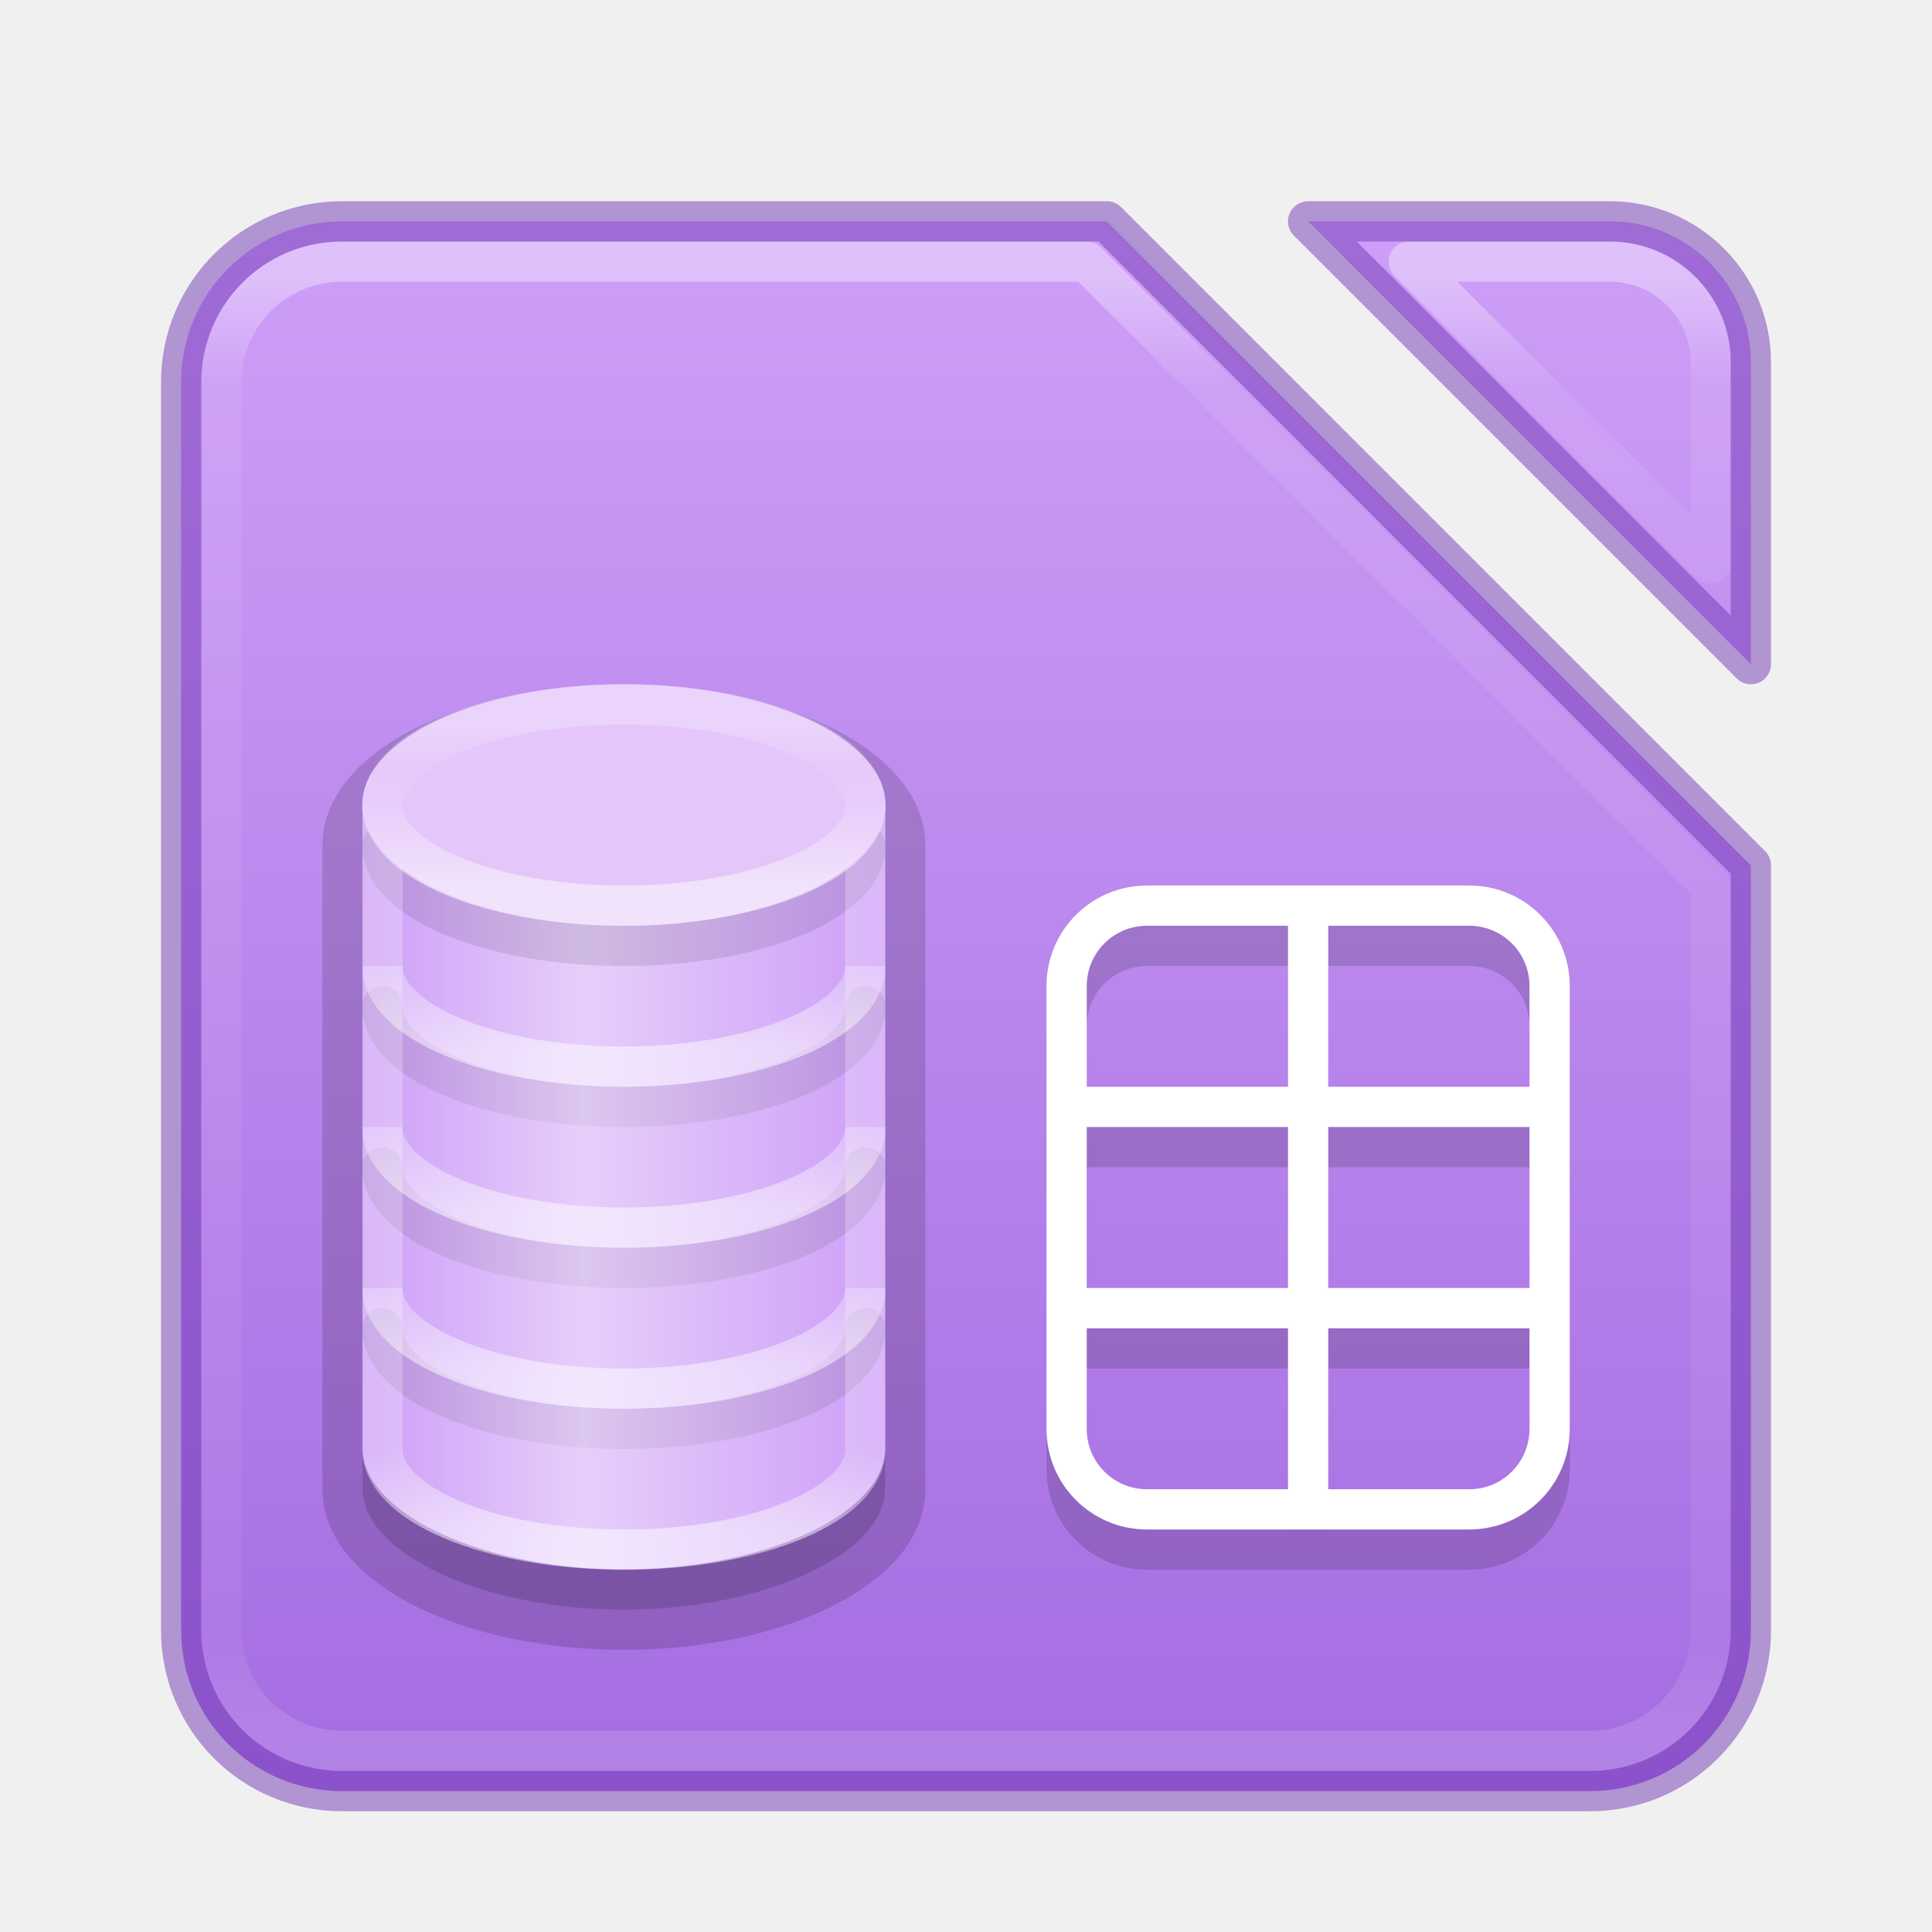
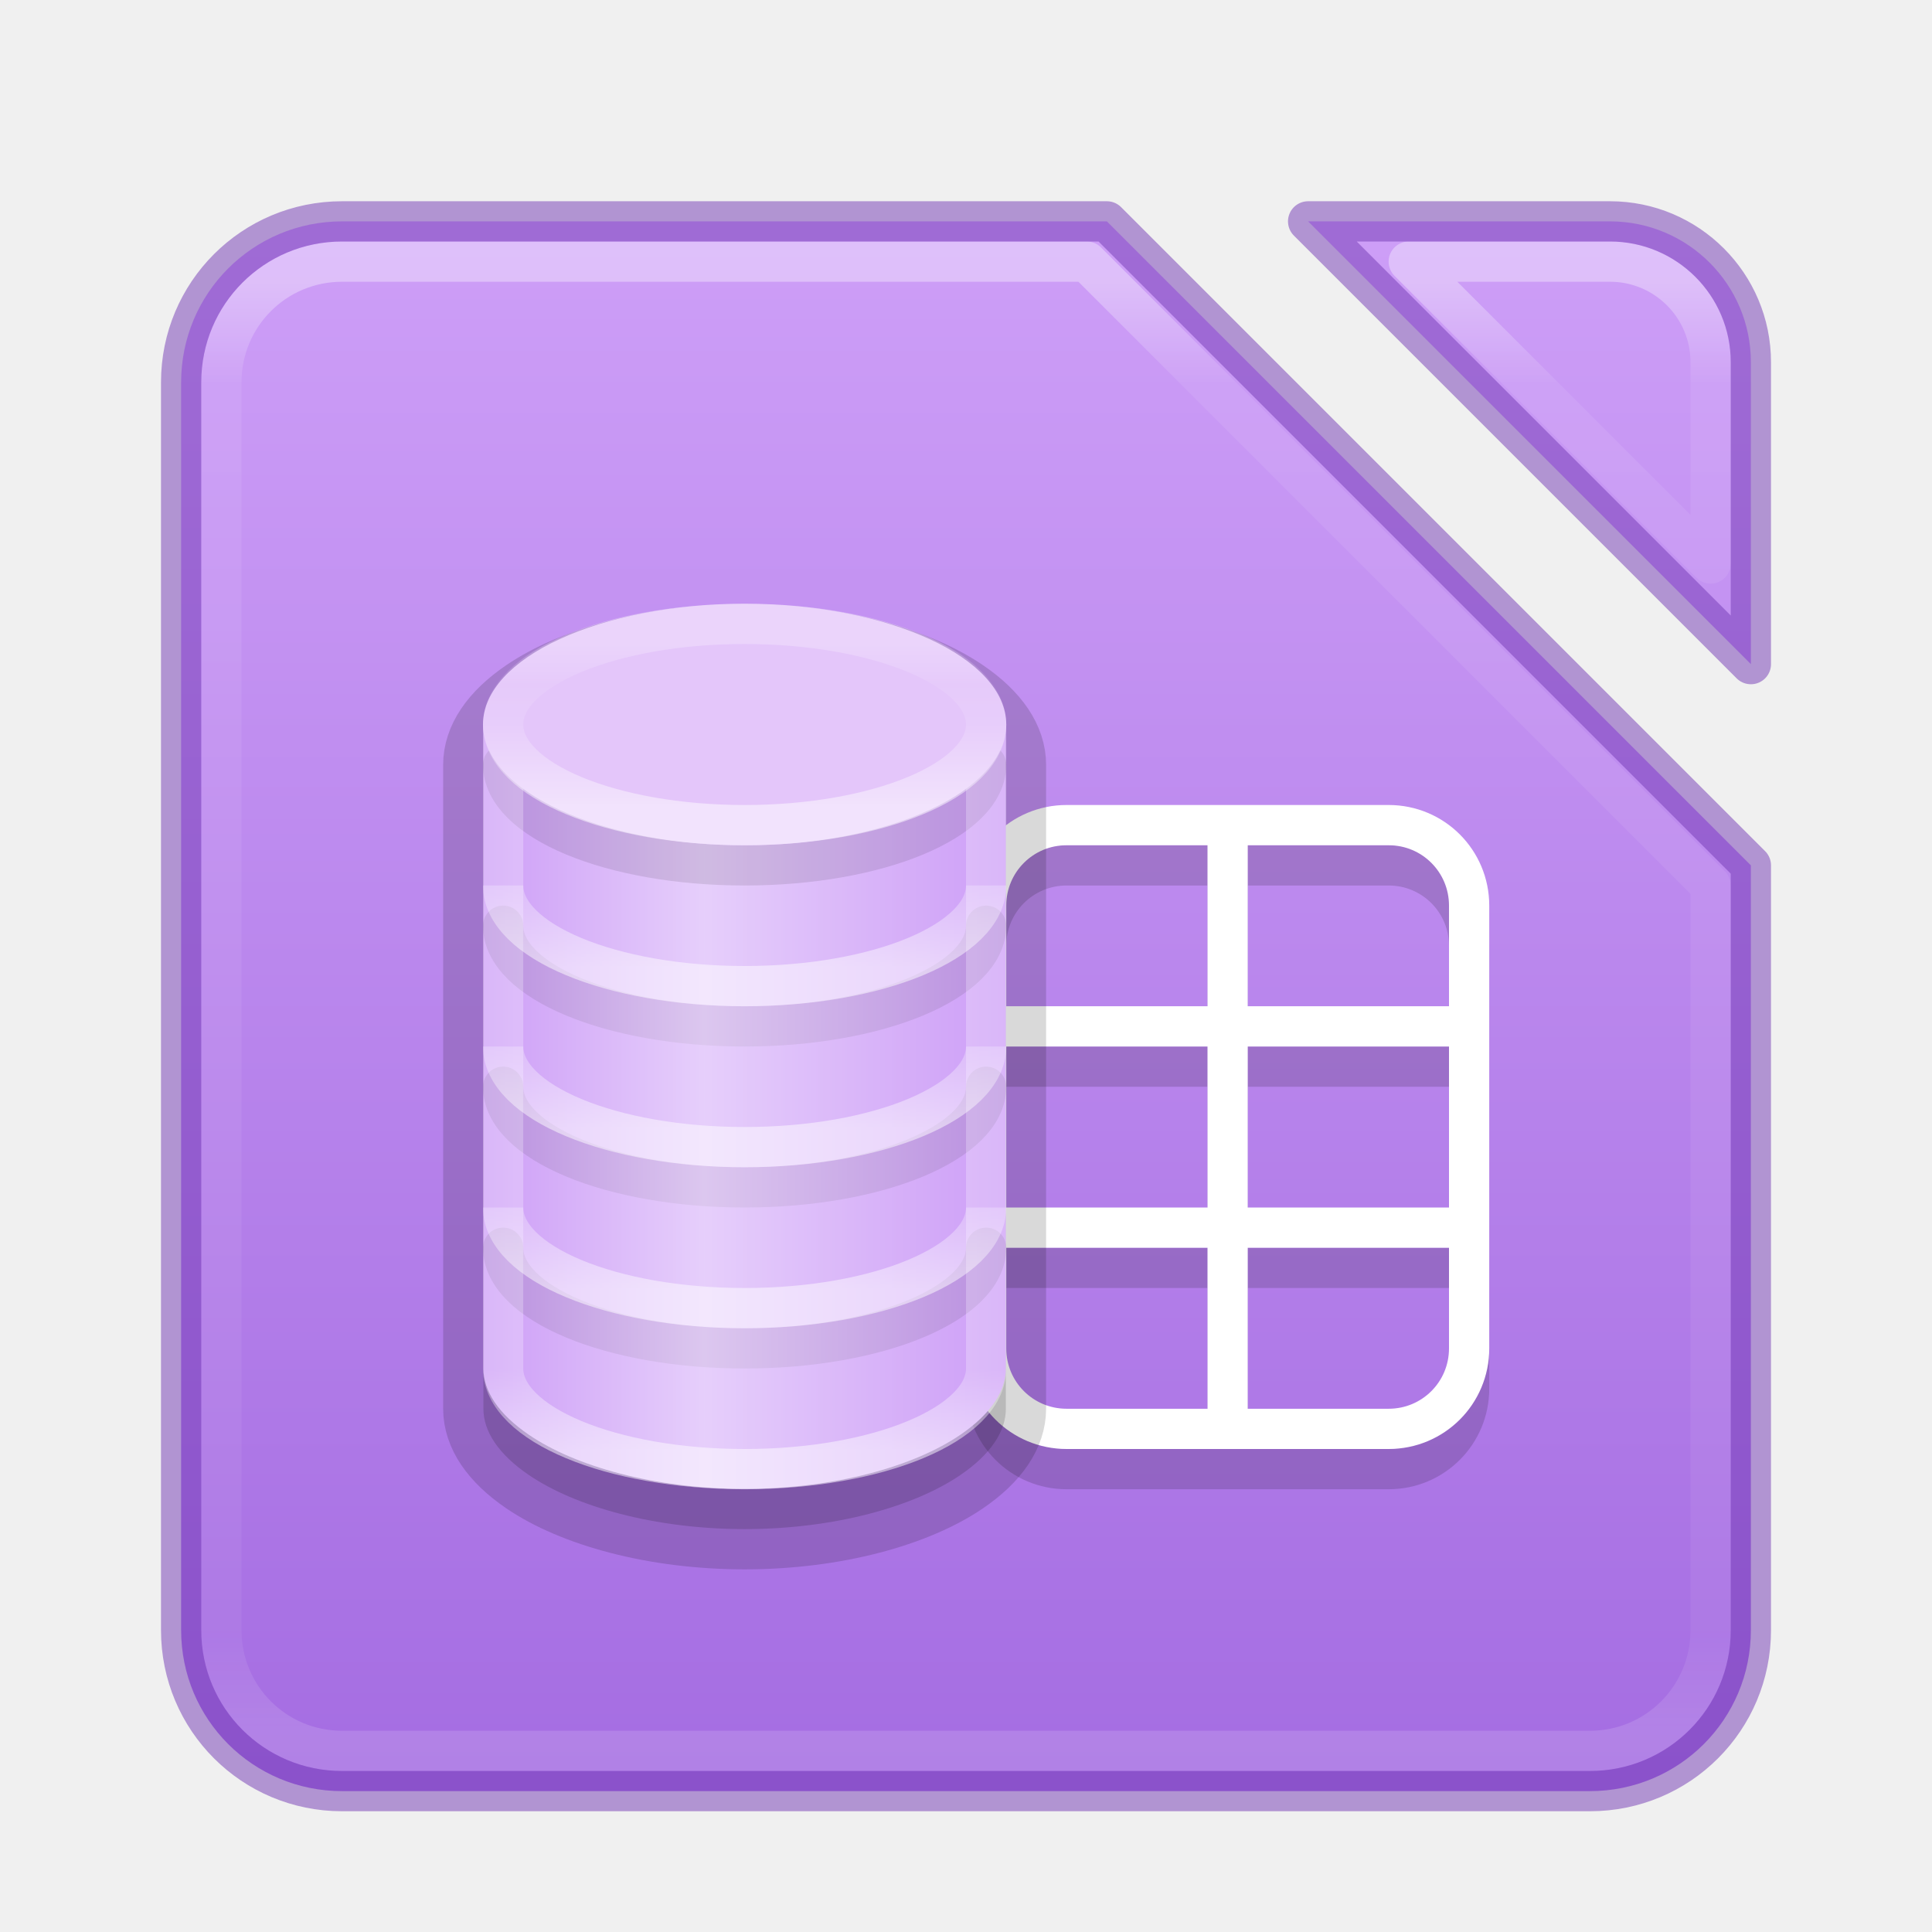
<svg xmlns="http://www.w3.org/2000/svg" xmlns:xlink="http://www.w3.org/1999/xlink" id="svg3489" height="48" width="48" version="1.1" xml:space="preserve">
  <defs id="defs3491">
    <linearGradient id="linearGradient55">
      <stop style="stop-color:#ffffff;stop-opacity:1;" offset="0" id="stop57" />
      <stop style="stop-color:#ffffff;stop-opacity:0.247;" offset="0.5" id="stop59" />
      <stop style="stop-color:#ffffff;stop-opacity:0.15;" offset="0.75" id="stop58" />
      <stop style="stop-color:#ffffff;stop-opacity:0.5;" offset="1" id="stop56" />
    </linearGradient>
    <linearGradient id="linearGradient53">
      <stop style="stop-color:#ffffff;stop-opacity:0;" offset="0" id="stop53" />
      <stop style="stop-color:#ffffff;stop-opacity:1;" offset="0.423" id="stop55" />
      <stop style="stop-color:#ffffff;stop-opacity:0;" offset="1" id="stop54" />
    </linearGradient>
    <linearGradient id="linearGradient52">
      <stop style="stop-color:#ffffff;stop-opacity:1;" offset="0" id="stop47" />
      <stop style="stop-color:#ffffff;stop-opacity:0.25;" offset="0.25" id="stop50" />
      <stop style="stop-color:#ffffff;stop-opacity:0.25;" offset="0.75" id="stop51" />
      <stop style="stop-color:#ffffff;stop-opacity:0.5;" offset="1" id="stop52" />
    </linearGradient>
    <linearGradient id="linearGradient46">
      <stop style="stop-color:#ffffff;stop-opacity:1;" offset="0" id="stop39" />
      <stop style="stop-color:#ffffff;stop-opacity:0.25;" offset="0.167" id="stop42" />
      <stop style="stop-color:#ffffff;stop-opacity:0.25;" offset="0.833" id="stop43" />
      <stop style="stop-color:#ffffff;stop-opacity:0.5;" offset="1" id="stop46" />
    </linearGradient>
    <linearGradient id="linearGradient26">
      <stop style="stop-color:#ffffff;stop-opacity:1;" offset="0" id="stop31" />
      <stop style="stop-color:#ffffff;stop-opacity:0.25;" offset="0.125" id="stop33" />
      <stop style="stop-color:#ffffff;stop-opacity:0.25;" offset="0.875" id="stop38" />
      <stop style="stop-color:#ffffff;stop-opacity:0.5;" offset="1" id="stop32" />
    </linearGradient>
    <linearGradient id="linearGradient1">
      <stop style="stop-color:#cd9ef7;stop-opacity:1;" offset="0" id="stop5" />
      <stop style="stop-color:#a56de2;stop-opacity:1;" offset="1" id="stop8" />
    </linearGradient>
    <linearGradient id="linearGradient1201">
      <stop id="stop1193" style="stop-color:#ffffff;stop-opacity:1" offset="0" />
      <stop id="stop1195" style="stop-color:#ffffff;stop-opacity:0.235" offset="0.07" />
      <stop id="stop1197" style="stop-color:#ffffff;stop-opacity:0.157" offset="0.932" />
      <stop id="stop1199" style="stop-color:#ffffff;stop-opacity:0.392" offset="1" />
    </linearGradient>
    <linearGradient x1="39" y1="6" x2="39" y2="41.945" id="linearGradient3058-5" xlink:href="#linearGradient1201" gradientUnits="userSpaceOnUse" gradientTransform="translate(4e-6,1.000006)" />
    <style id="style1">.g{fill:#000;}.g,.h,.i{stroke-width:0px;}.h{fill:url(#e);}.i{fill:#fff;}</style>
    <style id="style1-6">.cls-1{fill:#fff;}</style>
    <style id="style1-67">.cls-1{fill:#fff;}</style>
    <style id="style1-56">.g{fill:#000;}.g,.h,.i{stroke-width:0px;}.h{fill:url(#e);}.i{fill:#fff;}</style>
    <style id="style1-7">.g{fill:#000;}.g,.h,.i{stroke-width:0px;}.h{fill:url(#e);}.i{fill:#fff;}</style>
    <style id="style1-5">.g{fill:#000;}.g,.h,.i{stroke-width:0px;}.h{fill:url(#e);}.i{fill:#fff;}</style>
    <style id="style1-3">.g{fill:#000;}.g,.h,.i{stroke-width:0px;}.h{fill:url(#e);}.i{fill:#fff;}</style>
    <style id="style1-6-1">.cls-1{fill:#fff;}</style>
    <style id="style1-2">.g{fill:#000;}.g,.h,.i{stroke-width:0px;}.h{fill:url(#e);}.i{fill:#fff;}</style>
    <style id="style1-6-8">.cls-1{fill:#fff;}</style>
    <style id="style1-0">.g{fill:#000;}.g,.h,.i{stroke-width:0px;}.h{fill:url(#e);}.i{fill:#fff;}</style>
    <style id="style1-7-23">.g{fill:#000;}.g,.h,.i{stroke-width:0px;}.h{fill:url(#e);}.i{fill:#fff;}</style>
    <style id="style1-5-7">.g{fill:#000;}.g,.h,.i{stroke-width:0px;}.h{fill:url(#e);}.i{fill:#fff;}</style>
    <style id="style1-3-2">.g{fill:#000;}.g,.h,.i{stroke-width:0px;}.h{fill:url(#e);}.i{fill:#fff;}</style>
    <style id="style1-6-28">.cls-1{fill:#fff;}</style>
    <style id="style1-62">.g{fill:#000;}.g,.h,.i{stroke-width:0px;}.h{fill:url(#e);}.i{fill:#fff;}</style>
    <style id="style1-6-9">.cls-1{fill:#fff;}</style>
    <style id="style1-67-1">.cls-1{fill:#fff;}</style>
    <style id="style1-56-2">.g{fill:#000;}.g,.h,.i{stroke-width:0px;}.h{fill:url(#e);}.i{fill:#fff;}</style>
    <style id="style1-7-1">.g{fill:#000;}.g,.h,.i{stroke-width:0px;}.h{fill:url(#e);}.i{fill:#fff;}</style>
    <style id="style1-5-2">.g{fill:#000;}.g,.h,.i{stroke-width:0px;}.h{fill:url(#e);}.i{fill:#fff;}</style>
    <style id="style1-3-7">.g{fill:#000;}.g,.h,.i{stroke-width:0px;}.h{fill:url(#e);}.i{fill:#fff;}</style>
    <style id="style1-6-1-9">.cls-1{fill:#fff;}</style>
    <style id="style1-2-3">.g{fill:#000;}.g,.h,.i{stroke-width:0px;}.h{fill:url(#e);}.i{fill:#fff;}</style>
    <style id="style1-6-8-1">.cls-1{fill:#fff;}</style>
    <style id="style1-79">.g{fill:#000;}.g,.h,.i{stroke-width:0px;}.h{fill:url(#e);}.i{fill:#fff;}</style>
    <style id="style1-7-2">.g{fill:#000;}.g,.h,.i{stroke-width:0px;}.h{fill:url(#e);}.i{fill:#fff;}</style>
    <style id="style1-5-0">.g{fill:#000;}.g,.h,.i{stroke-width:0px;}.h{fill:url(#e);}.i{fill:#fff;}</style>
    <style id="style1-53">.g{fill:#000;}.g,.h,.i{stroke-width:0px;}.h{fill:url(#e);}.i{fill:#fff;}</style>
    <style id="style1-6-2">.cls-1{fill:#fff;}</style>
    <style id="style1-67-3">.cls-1{fill:#fff;}</style>
    <style id="style1-675">.g{fill:#000;}.g,.h,.i{stroke-width:0px;}.h{fill:url(#e);}.i{fill:#fff;}</style>
    <style id="style1-7-3">.g{fill:#000;}.g,.h,.i{stroke-width:0px;}.h{fill:url(#e);}.i{fill:#fff;}</style>
    <style id="style1-5-5">.g{fill:#000;}.g,.h,.i{stroke-width:0px;}.h{fill:url(#e);}.i{fill:#fff;}</style>
    <style id="style1-3-9">.g{fill:#000;}.g,.h,.i{stroke-width:0px;}.h{fill:url(#e);}.i{fill:#fff;}</style>
    <style id="style1-6-6">.cls-1{fill:#fff;}</style>
    <style id="style1-70">.g{fill:#000;}.g,.h,.i{stroke-width:0px;}.h{fill:url(#e);}.i{fill:#fff;}</style>
    <style id="style1-6-3">.cls-1{fill:#fff;}</style>
    <style id="style1-74">.g{fill:#000;}.g,.h,.i{stroke-width:0px;}.h{fill:url(#e);}.i{fill:#fff;}</style>
    <style id="style1-6-99">.cls-1{fill:#fff;}</style>
    <style id="style1-67-4">.cls-1{fill:#fff;}</style>
    <style id="style1-53-2">.g{fill:#000;}.g,.h,.i{stroke-width:0px;}.h{fill:url(#e);}.i{fill:#fff;}</style>
    <style id="style1-6-5">.cls-1{fill:#fff;}</style>
    <style id="style1-67-6">.cls-1{fill:#fff;}</style>
    <style id="style1-56-5">.g{fill:#000;}.g,.h,.i{stroke-width:0px;}.h{fill:url(#e);}.i{fill:#fff;}</style>
    <style id="style1-7-34">.g{fill:#000;}.g,.h,.i{stroke-width:0px;}.h{fill:url(#e);}.i{fill:#fff;}</style>
    <style id="style1-5-9">.g{fill:#000;}.g,.h,.i{stroke-width:0px;}.h{fill:url(#e);}.i{fill:#fff;}</style>
    <style id="style1-3-0">.g{fill:#000;}.g,.h,.i{stroke-width:0px;}.h{fill:url(#e);}.i{fill:#fff;}</style>
    <style id="style1-6-1-2">.cls-1{fill:#fff;}</style>
    <style id="style1-2-0">.g{fill:#000;}.g,.h,.i{stroke-width:0px;}.h{fill:url(#e);}.i{fill:#fff;}</style>
    <style id="style1-6-8-19">.cls-1{fill:#fff;}</style>
    <style id="style1-9">.g{fill:#000;}.g,.h,.i{stroke-width:0px;}.h{fill:url(#e);}.i{fill:#fff;}</style>
    <style id="style1-6-22">.cls-1{fill:#fff;}</style>
    <style id="style1-67-8">.cls-1{fill:#fff;}</style>
    <style id="style1-56-9">.g{fill:#000;}.g,.h,.i{stroke-width:0px;}.h{fill:url(#e);}.i{fill:#fff;}</style>
    <style id="style1-7-7">.g{fill:#000;}.g,.h,.i{stroke-width:0px;}.h{fill:url(#e);}.i{fill:#fff;}</style>
    <style id="style1-5-3">.g{fill:#000;}.g,.h,.i{stroke-width:0px;}.h{fill:url(#e);}.i{fill:#fff;}</style>
    <style id="style1-3-6">.g{fill:#000;}.g,.h,.i{stroke-width:0px;}.h{fill:url(#e);}.i{fill:#fff;}</style>
    <style id="style1-6-1-1">.cls-1{fill:#fff;}</style>
    <style id="style1-2-2">.g{fill:#000;}.g,.h,.i{stroke-width:0px;}.h{fill:url(#e);}.i{fill:#fff;}</style>
    <style id="style1-6-8-9">.cls-1{fill:#fff;}</style>
    <style id="style1-0-0">.g{fill:#000;}.g,.h,.i{stroke-width:0px;}.h{fill:url(#e);}.i{fill:#fff;}</style>
    <style id="style1-7-23-6">.g{fill:#000;}.g,.h,.i{stroke-width:0px;}.h{fill:url(#e);}.i{fill:#fff;}</style>
    <style id="style1-5-7-6">.g{fill:#000;}.g,.h,.i{stroke-width:0px;}.h{fill:url(#e);}.i{fill:#fff;}</style>
    <style id="style1-3-2-4">.g{fill:#000;}.g,.h,.i{stroke-width:0px;}.h{fill:url(#e);}.i{fill:#fff;}</style>
    <style id="style1-6-28-6">.cls-1{fill:#fff;}</style>
    <style id="style1-62-0">.g{fill:#000;}.g,.h,.i{stroke-width:0px;}.h{fill:url(#e);}.i{fill:#fff;}</style>
    <style id="style1-6-9-7">.cls-1{fill:#fff;}</style>
    <style id="style1-67-1-0">.cls-1{fill:#fff;}</style>
    <style id="style1-56-2-1">.g{fill:#000;}.g,.h,.i{stroke-width:0px;}.h{fill:url(#e);}.i{fill:#fff;}</style>
    <style id="style1-7-1-0">.g{fill:#000;}.g,.h,.i{stroke-width:0px;}.h{fill:url(#e);}.i{fill:#fff;}</style>
    <style id="style1-5-2-1">.g{fill:#000;}.g,.h,.i{stroke-width:0px;}.h{fill:url(#e);}.i{fill:#fff;}</style>
    <style id="style1-3-7-3">.g{fill:#000;}.g,.h,.i{stroke-width:0px;}.h{fill:url(#e);}.i{fill:#fff;}</style>
    <style id="style1-6-1-9-7">.cls-1{fill:#fff;}</style>
    <style id="style1-2-3-7">.g{fill:#000;}.g,.h,.i{stroke-width:0px;}.h{fill:url(#e);}.i{fill:#fff;}</style>
    <style id="style1-6-8-1-2">.cls-1{fill:#fff;}</style>
    <style id="style1-79-1">.g{fill:#000;}.g,.h,.i{stroke-width:0px;}.h{fill:url(#e);}.i{fill:#fff;}</style>
    <style id="style1-7-2-0">.g{fill:#000;}.g,.h,.i{stroke-width:0px;}.h{fill:url(#e);}.i{fill:#fff;}</style>
    <style id="style1-5-0-3">.g{fill:#000;}.g,.h,.i{stroke-width:0px;}.h{fill:url(#e);}.i{fill:#fff;}</style>
    <style id="style1-53-6">.g{fill:#000;}.g,.h,.i{stroke-width:0px;}.h{fill:url(#e);}.i{fill:#fff;}</style>
    <style id="style1-6-2-7">.cls-1{fill:#fff;}</style>
    <style id="style1-67-3-8">.cls-1{fill:#fff;}</style>
    <style id="style1-675-8">.g{fill:#000;}.g,.h,.i{stroke-width:0px;}.h{fill:url(#e);}.i{fill:#fff;}</style>
    <style id="style1-7-3-6">.g{fill:#000;}.g,.h,.i{stroke-width:0px;}.h{fill:url(#e);}.i{fill:#fff;}</style>
    <style id="style1-5-5-0">.g{fill:#000;}.g,.h,.i{stroke-width:0px;}.h{fill:url(#e);}.i{fill:#fff;}</style>
    <style id="style1-3-9-4">.g{fill:#000;}.g,.h,.i{stroke-width:0px;}.h{fill:url(#e);}.i{fill:#fff;}</style>
    <style id="style1-6-6-6">.cls-1{fill:#fff;}</style>
    <style id="style1-70-7">.g{fill:#000;}.g,.h,.i{stroke-width:0px;}.h{fill:url(#e);}.i{fill:#fff;}</style>
    <style id="style1-6-3-6">.cls-1{fill:#fff;}</style>
    <linearGradient xlink:href="#linearGradient1" id="linearGradient8" x1="22" y1="6" x2="22" y2="44" gradientUnits="userSpaceOnUse" />
    <linearGradient xlink:href="#linearGradient26" id="linearGradient32" x1="16" y1="20" x2="16" y2="36" gradientUnits="userSpaceOnUse" />
    <linearGradient xlink:href="#linearGradient46" id="linearGradient38" gradientUnits="userSpaceOnUse" x1="16" y1="20" x2="16" y2="32" />
    <linearGradient xlink:href="#linearGradient52" id="linearGradient47" gradientUnits="userSpaceOnUse" x1="16" y1="20" x2="16" y2="28" />
    <linearGradient xlink:href="#linearGradient53" id="linearGradient54" x1="9.51" y1="28" x2="22.49" y2="28" gradientUnits="userSpaceOnUse" />
    <linearGradient xlink:href="#linearGradient55" id="linearGradient57" x1="16" y1="24" x2="16" y2="20" gradientUnits="userSpaceOnUse" gradientTransform="translate(0,-4)" />
    <linearGradient xlink:href="#linearGradient52" id="linearGradient61" gradientUnits="userSpaceOnUse" x1="16" y1="20" x2="16" y2="28" gradientTransform="translate(0,-4)" />
    <linearGradient xlink:href="#linearGradient26" id="linearGradient62" gradientUnits="userSpaceOnUse" x1="16" y1="20" x2="16" y2="36" />
  </defs>
  <path id="rect9" style="opacity:1;fill:url(#linearGradient8);stroke-linecap:round;stroke-linejoin:round" d="M 8.5 5.5 C 6.284 5.5 4.5 7.284 4.5 9.5 L 4.5 40.5 C 4.5 42.716 6.284 44.5 8.5 44.5 L 39.5 44.5 C 41.716 44.5 43.5 42.716 43.5 40.5 L 43.5 21.5 L 27.5 5.5 L 8.5 5.5 z M 32.5 5.5 L 43.5 16.5 L 43.5 9 A 3.5 3.5 0 0 0 40 5.5 L 32.5 5.5 z " />
  <path id="path18" style="display:inline;opacity:0.35;fill:none;stroke:url(#linearGradient3058-5);stroke-linecap:round;stroke-linejoin:round" d="m 8.5,6.5 c -1.662,0 -3,1.338 -3,3 v 31 c 0,1.662 1.338,3 3,3 h 31 c 1.662,0 3,-1.338 3,-3 V 22 L 27,6.5 Z M 35,6.5 42.5,14 V 9 A 2.5,2.5 0 0 0 40,6.5 Z" />
  <path id="path8" style="color:#000000;font-variation-settings:normal;display:inline;overflow:visible;visibility:visible;opacity:1;vector-effect:none;fill:none;fill-opacity:1;fill-rule:nonzero;stroke:#7239b3;stroke-width:1;stroke-linecap:butt;stroke-linejoin:round;stroke-miterlimit:4;stroke-dasharray:none;stroke-dashoffset:0;stroke-opacity:0.502;marker:none;enable-background:accumulate;stop-color:#000000;stop-opacity:1" d="m 8.5,5.5 c -2.216,0 -4,1.784 -4,4 v 31 c 0,2.216 1.784,4 4,4 h 31 c 2.216,0 4,-1.784 4,-4 v -19 l -16,-16 z m 24,0 11,11 V 9 C 43.5,7.067 41.933,5.5 40,5.5 Z" />
-   <g id="g60" transform="translate(-0.5,2)">
+   <g id="g1" transform="translate(-2,-2)">
+     <path id="path66" style="opacity:0.15;fill:none;fill-opacity:1;stroke:#000000;stroke-width:1;stroke-linecap:butt;stroke-linejoin:round;stroke-dasharray:none;stroke-opacity:1" d="m 26.5,28.5 h 12 m -12,5 h 12 m -6,-10 v 15 m -4,-15 h 8 c 1.108,0 2,0.892 2,2 v 11 c 0,1.108 -0.892,2 -2,2 h -8 c -1.108,0 -2,-0.892 -2,-2 v -11 c 0,-1.108 0.892,-2 2,-2 z" />
+     <path id="path65" style="opacity:1;fill:none;fill-opacity:1;stroke:#ffffff;stroke-width:1;stroke-linecap:butt;stroke-linejoin:round;stroke-dasharray:none;stroke-opacity:1" d="m 26.5,27.5 h 12 m -12,5 h 12 m -6,-10 v 15 m -4,-15 h 8 c 1.108,0 2,0.892 2,2 v 11 c 0,1.108 -0.892,2 -2,2 h -8 c -1.108,0 -2,-0.892 -2,-2 v -11 c 0,-1.108 0.892,-2 2,-2 z" />
+   </g>
+   <g id="g60" transform="translate(2.5)">
    <path id="path68" style="display:inline;opacity:0.15;fill:#000000;stroke:#000000;stroke-width:2;stroke-linejoin:round;stroke-dasharray:none;stroke-opacity:1" d="m 16,16.01 c -2.237,0 -4.214,0.561 -5.361,1.344 C 9.874,17.875 9.51,18.447 9.51,19 v 16 c 0,0.553 0.364,1.125 1.129,1.646 1.148,0.783 3.124,1.344 5.361,1.344 2.237,0 4.214,-0.561 5.361,-1.344 C 22.126,36.125 22.49,35.553 22.49,35 V 19 c 0,-0.553 -0.364,-1.125 -1.129,-1.646 C 20.214,16.571 18.237,16.01 16,16.01 Z" />
    <path id="path67" style="display:inline;opacity:0.15;fill:#000000;stroke:none;stroke-width:1;stroke-linejoin:round;stroke-dasharray:none" d="m 16,16.01 c -2.237,0 -4.214,0.561 -5.361,1.344 C 9.874,17.875 9.51,18.447 9.51,19 v 16 c 0,0.553 0.364,1.125 1.129,1.646 1.148,0.783 3.124,1.344 5.361,1.344 2.237,0 4.214,-0.561 5.361,-1.344 C 22.126,36.125 22.49,35.553 22.49,35 V 19 c 0,-0.553 -0.364,-1.125 -1.129,-1.646 C 20.214,16.571 18.237,16.01 16,16.01 Z" />
    <path id="path11" style="display:inline;opacity:1;fill:#cd9ef7;stroke:none;stroke-width:1;stroke-linejoin:round;stroke-dasharray:none" d="m 16,15.01 c -2.237,0 -4.214,0.561 -5.361,1.344 C 9.874,16.875 9.51,17.447 9.51,18 v 16 c 0,0.553 0.364,1.125 1.129,1.646 1.148,0.783 3.124,1.344 5.361,1.344 2.237,0 4.214,-0.561 5.361,-1.344 C 22.126,35.125 22.49,34.553 22.49,34 V 18 c 0,-0.553 -0.364,-1.125 -1.129,-1.646 C 20.214,15.571 18.237,15.01 16,15.01 Z" />
    <path id="path60" style="display:inline;opacity:0.1;fill:none;stroke:#000000;stroke-width:1;stroke-linecap:round;stroke-linejoin:round;stroke-dasharray:none;stroke-opacity:1" d="m 10,31 c 0,1.381 2.686,2.5 6,2.5 3.314,0 6,-1.119 6,-2.5" />
    <path id="path59" style="display:inline;opacity:0.1;fill:none;stroke:#000000;stroke-width:1;stroke-linecap:round;stroke-linejoin:round;stroke-dasharray:none;stroke-opacity:1" d="m 10,27 c 0,1.381 2.686,2.5 6,2.5 3.314,0 6,-1.119 6,-2.5" />
    <path id="ellipse16" style="opacity:0.1;fill:none;stroke:#000000;stroke-width:1;stroke-linecap:round;stroke-linejoin:round;stroke-dasharray:none;stroke-opacity:1" d="m 10,23 c 0,1.381 2.686,2.5 6,2.5 3.314,0 6,-1.119 6,-2.5" />
    <path id="path52" style="opacity:0.5;fill:url(#linearGradient54);stroke:none;stroke-width:1;stroke-linejoin:round;stroke-dasharray:none" d="m 16,15.01 c -2.237,0 -4.214,0.561 -5.361,1.344 C 9.874,16.875 9.51,17.447 9.51,18 v 16 c 0,0.553 0.364,1.125 1.129,1.646 1.148,0.783 3.124,1.344 5.361,1.344 2.237,0 4.214,-0.561 5.361,-1.344 C 22.126,35.125 22.49,34.553 22.49,34 V 18 c 0,-0.553 -0.364,-1.125 -1.129,-1.646 C 20.214,15.571 18.237,15.01 16,15.01 Z" />
    <path id="path62" style="opacity:0.1;fill:none;stroke:#000000;stroke-width:1;stroke-linecap:round;stroke-linejoin:round;stroke-dasharray:none;stroke-opacity:1" d="m 10,19 c 0,1.381 2.686,2.5 6,2.5 3.314,0 6,-1.119 6,-2.5" />
    <g id="g16" style="stroke:url(#linearGradient32);stroke-opacity:1">
      <path id="path14" style="opacity:1;fill:none;stroke:url(#linearGradient62);stroke-width:1;stroke-linejoin:round;stroke-dasharray:none;stroke-opacity:1" d="m 10,30 v 4 c 0,1.381 2.686,2.5 6,2.5 3.314,0 6,-1.119 6,-2.5 v -4" />
      <path id="path15" style="opacity:1;fill:none;stroke:url(#linearGradient38);stroke-width:1;stroke-linejoin:round;stroke-dasharray:none;stroke-opacity:1" d="m 10,26 v 4 c 0,1.381 2.686,2.5 6,2.5 3.314,0 6,-1.119 6,-2.5 v -4" />
      <path id="path16" style="opacity:1;fill:none;stroke:url(#linearGradient47);stroke-width:1;stroke-linejoin:round;stroke-dasharray:none;stroke-opacity:1" d="m 10,22 v 4 c 0,1.381 2.686,2.5 6,2.5 3.314,0 6,-1.119 6,-2.5 v -4" />
      <path id="path61" style="opacity:1;fill:none;stroke:url(#linearGradient61);stroke-width:1;stroke-linejoin:round;stroke-dasharray:none;stroke-opacity:1" d="m 10,18 v 4 c 0,1.381 2.686,2.5 6,2.5 3.314,0 6,-1.119 6,-2.5 v -4" />
    </g>
    <ellipse style="opacity:1;fill:#e4c6fa;fill-opacity:1;stroke:none;stroke-width:1;stroke-linecap:round;stroke-linejoin:round;stroke-dasharray:none;stroke-opacity:1" id="path55" cx="16" cy="18" rx="6.5" ry="3" />
    <ellipse style="opacity:0.5;fill:none;stroke:url(#linearGradient57);stroke-width:1;stroke-linejoin:round;stroke-dasharray:none" id="ellipse15" cx="16" cy="18" rx="6" ry="2.5" />
  </g>
-   <path id="path66" style="opacity:0.15;fill:none;fill-opacity:1;stroke:#000000;stroke-width:1;stroke-linecap:butt;stroke-linejoin:round;stroke-dasharray:none;stroke-opacity:1" d="m 26.5,28.5 h 12 m -12,5 h 12 m -6,-10 v 15 m -4,-15 h 8 c 1.108,0 2,0.892 2,2 v 11 c 0,1.108 -0.892,2 -2,2 h -8 c -1.108,0 -2,-0.892 -2,-2 v -11 c 0,-1.108 0.892,-2 2,-2 z" />
-   <path id="path65" style="opacity:1;fill:none;fill-opacity:1;stroke:#ffffff;stroke-width:1;stroke-linecap:butt;stroke-linejoin:round;stroke-dasharray:none;stroke-opacity:1" d="m 26.5,27.5 h 12 m -12,5 h 12 m -6,-10 v 15 m -4,-15 h 8 c 1.108,0 2,0.892 2,2 v 11 c 0,1.108 -0.892,2 -2,2 h -8 c -1.108,0 -2,-0.892 -2,-2 v -11 c 0,-1.108 0.892,-2 2,-2 z" />
</svg>
